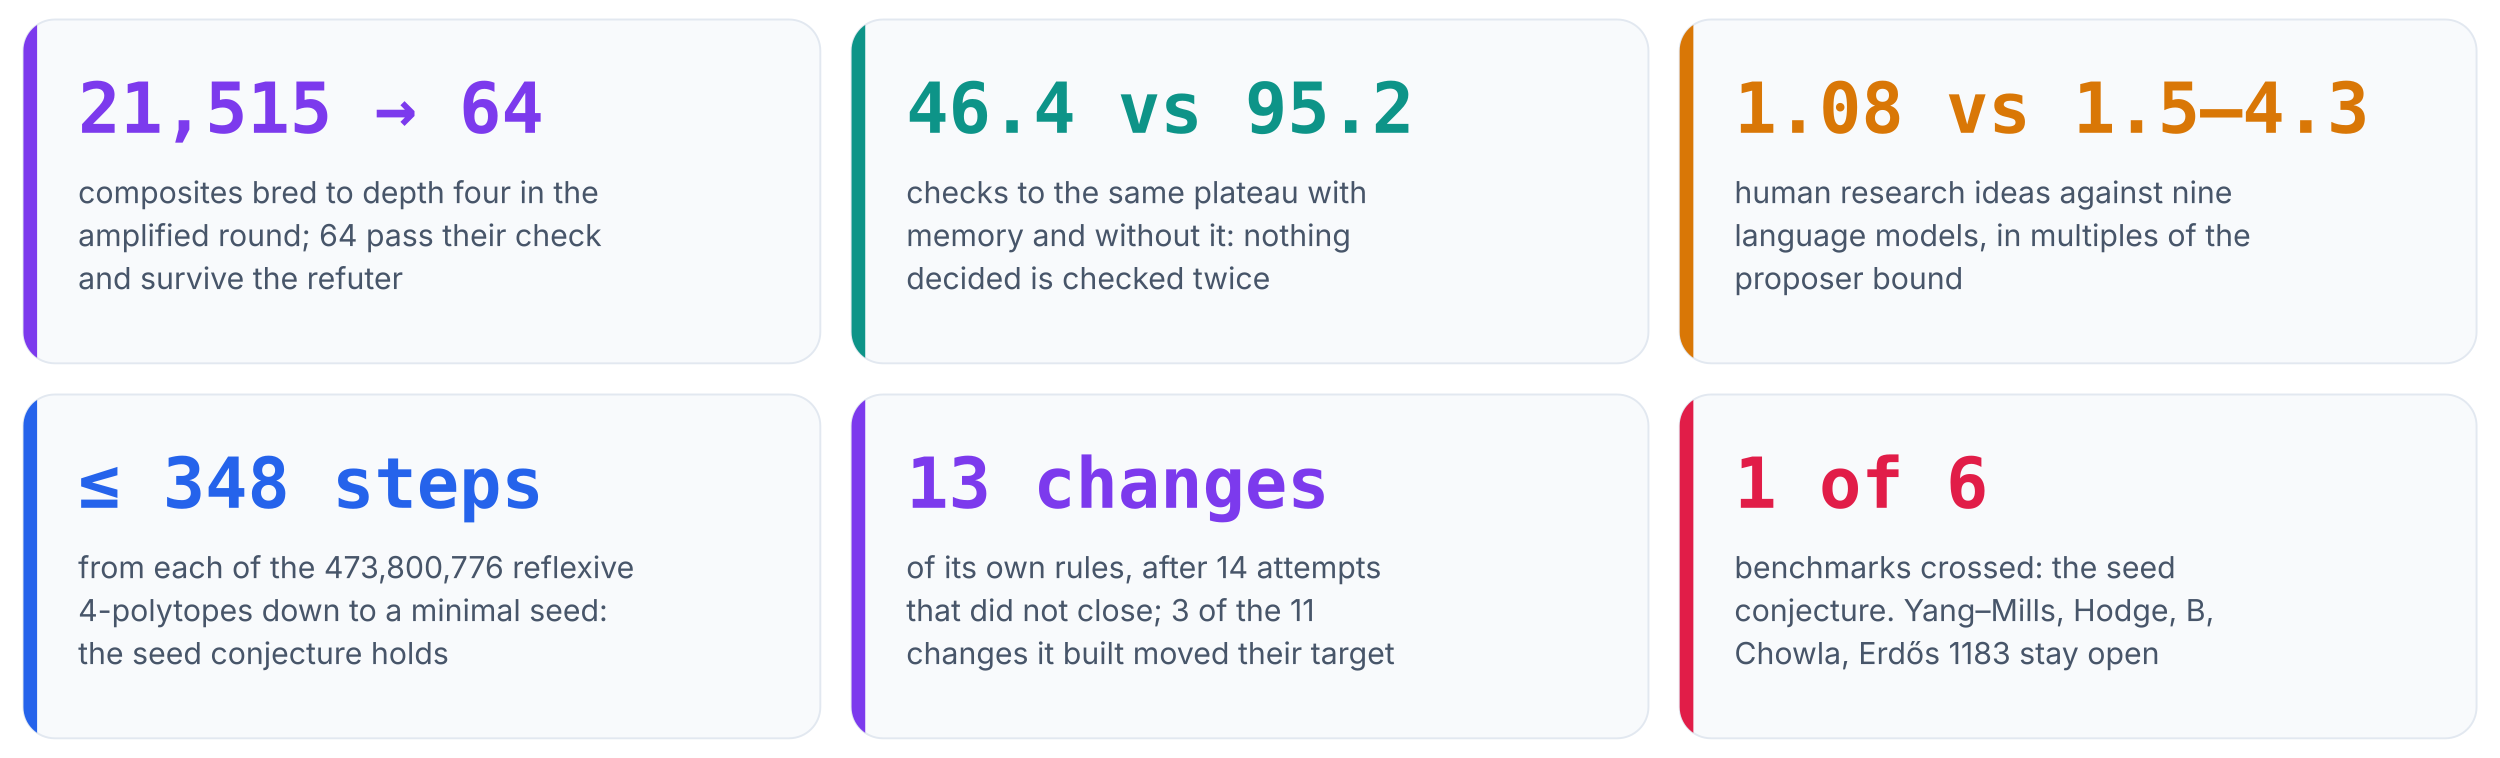
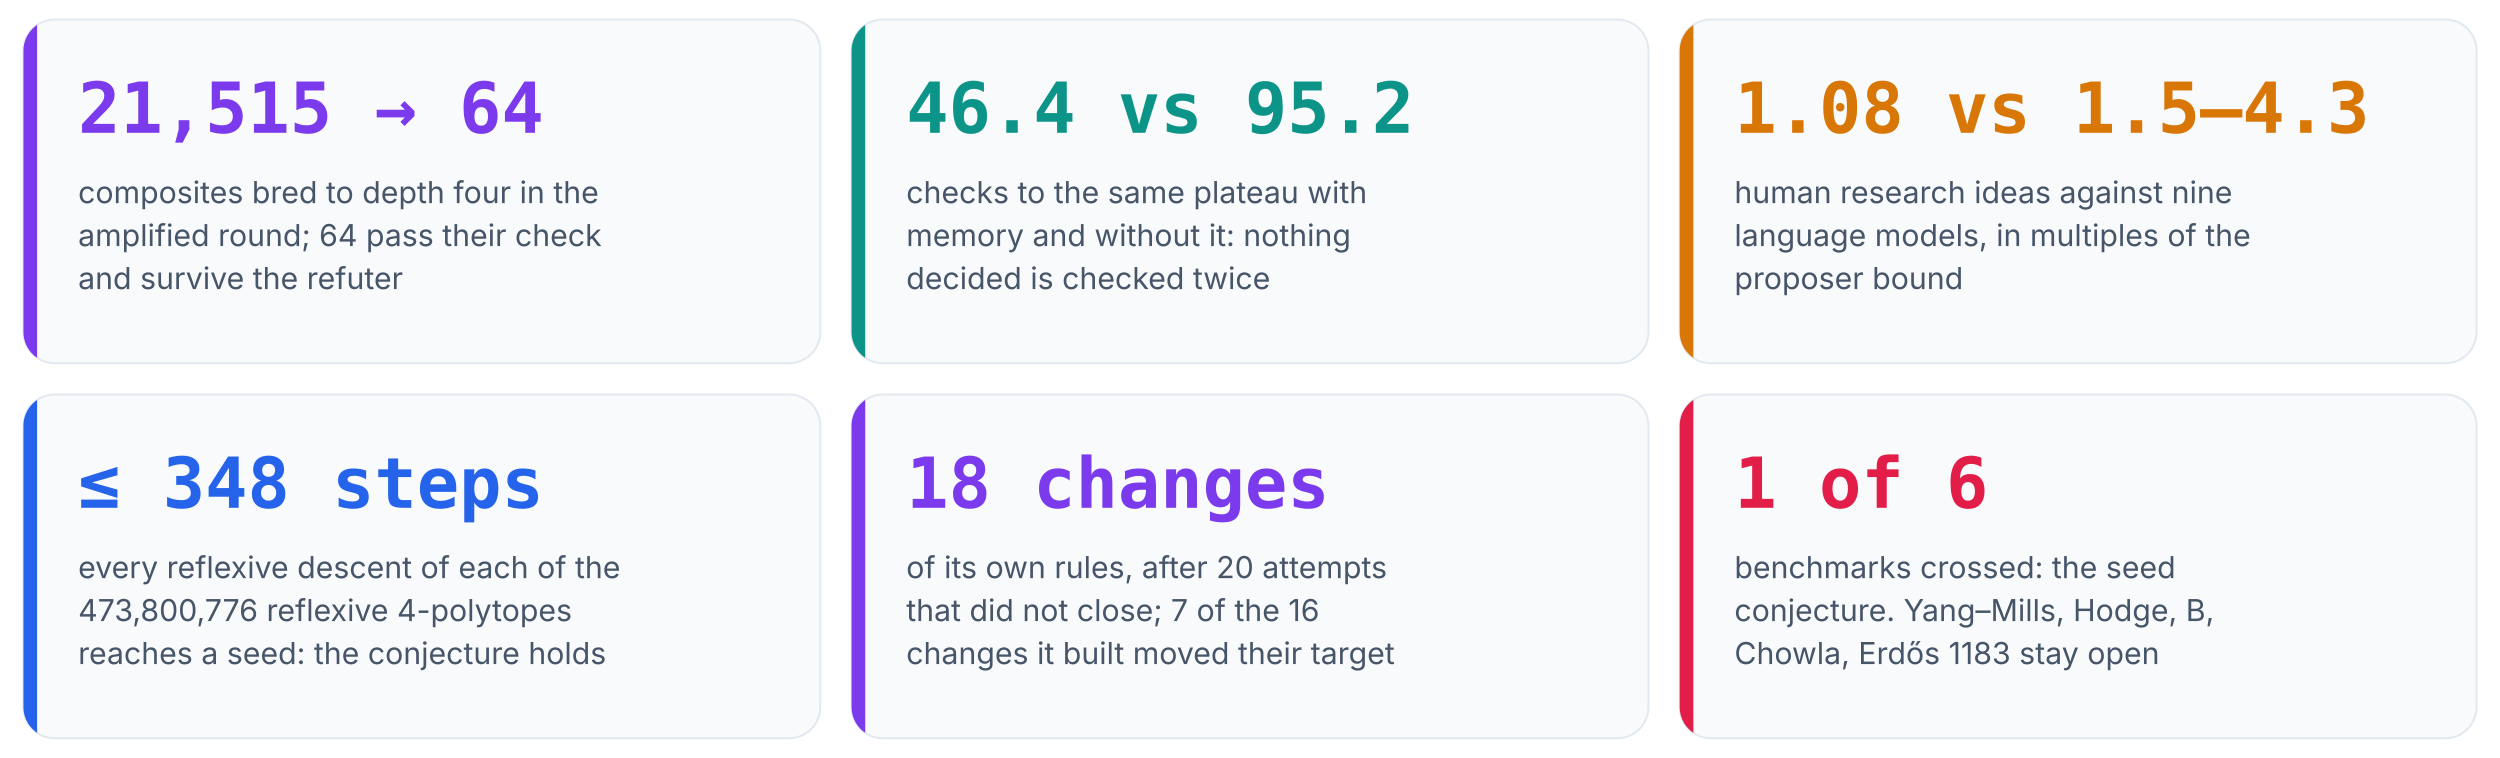
<svg xmlns="http://www.w3.org/2000/svg" viewBox="0 0 1280 388" width="1280" height="388" role="img" aria-label="Six numbers from the runs of Anaxia">
  <clipPath id="c0">
    <rect x="12.0" y="10.0" width="408.0" height="176.0" rx="16" />
  </clipPath>
  <rect x="12.0" y="10.0" width="408.0" height="176.0" rx="16" fill="#f8fafc" stroke="#e2e8f0" />
  <rect x="12.0" y="10.0" width="7" height="176.0" fill="#7c3aed" clip-path="url(#c0)" />
  <text x="40.0" y="68.0" font-family="'JetBrains Mono', 'SFMono-Regular', Menlo, Consolas, monospace" font-size="36" font-weight="700" fill="#7c3aed" text-anchor="start">21,515 → 64</text>
  <text x="40.0" y="104.0" font-family="Inter, 'Segoe UI', Roboto, Helvetica, Arial, sans-serif" font-size="15.5" font-weight="400" fill="#475569" text-anchor="start">composites bred to depth four in the</text>
  <text x="40.0" y="126.0" font-family="Inter, 'Segoe UI', Roboto, Helvetica, Arial, sans-serif" font-size="15.5" font-weight="400" fill="#475569" text-anchor="start">amplified round; 64 pass their check</text>
  <text x="40.0" y="148.0" font-family="Inter, 'Segoe UI', Roboto, Helvetica, Arial, sans-serif" font-size="15.5" font-weight="400" fill="#475569" text-anchor="start">and survive the refuter</text>
  <clipPath id="c1">
    <rect x="436.0" y="10.0" width="408.0" height="176.0" rx="16" />
  </clipPath>
  <rect x="436.0" y="10.0" width="408.0" height="176.0" rx="16" fill="#f8fafc" stroke="#e2e8f0" />
  <rect x="436.0" y="10.0" width="7" height="176.0" fill="#0d9488" clip-path="url(#c1)" />
  <text x="464.0" y="68.0" font-family="'JetBrains Mono', 'SFMono-Regular', Menlo, Consolas, monospace" font-size="36" font-weight="700" fill="#0d9488" text-anchor="start">46.4 vs 95.2</text>
  <text x="464.0" y="104.0" font-family="Inter, 'Segoe UI', Roboto, Helvetica, Arial, sans-serif" font-size="15.5" font-weight="400" fill="#475569" text-anchor="start">checks to the same plateau with</text>
  <text x="464.0" y="126.0" font-family="Inter, 'Segoe UI', Roboto, Helvetica, Arial, sans-serif" font-size="15.5" font-weight="400" fill="#475569" text-anchor="start">memory and without it: nothing</text>
  <text x="464.0" y="148.0" font-family="Inter, 'Segoe UI', Roboto, Helvetica, Arial, sans-serif" font-size="15.5" font-weight="400" fill="#475569" text-anchor="start">decided is checked twice</text>
  <clipPath id="c2">
    <rect x="860.0" y="10.0" width="408.0" height="176.0" rx="16" />
  </clipPath>
  <rect x="860.0" y="10.0" width="408.0" height="176.0" rx="16" fill="#f8fafc" stroke="#e2e8f0" />
  <rect x="860.0" y="10.0" width="7" height="176.0" fill="#d97706" clip-path="url(#c2)" />
  <text x="888.0" y="68.0" font-family="'JetBrains Mono', 'SFMono-Regular', Menlo, Consolas, monospace" font-size="36" font-weight="700" fill="#d97706" text-anchor="start">1.08 vs 1.5–4.3</text>
  <text x="888.0" y="104.0" font-family="Inter, 'Segoe UI', Roboto, Helvetica, Arial, sans-serif" font-size="15.5" font-weight="400" fill="#475569" text-anchor="start">human research ideas against nine</text>
  <text x="888.0" y="126.0" font-family="Inter, 'Segoe UI', Roboto, Helvetica, Arial, sans-serif" font-size="15.5" font-weight="400" fill="#475569" text-anchor="start">language models, in multiples of the</text>
  <text x="888.0" y="148.0" font-family="Inter, 'Segoe UI', Roboto, Helvetica, Arial, sans-serif" font-size="15.5" font-weight="400" fill="#475569" text-anchor="start">proposer bound</text>
  <clipPath id="c3">
    <rect x="12.0" y="202.0" width="408.0" height="176.0" rx="16" />
  </clipPath>
  <rect x="12.0" y="202.0" width="408.0" height="176.0" rx="16" fill="#f8fafc" stroke="#e2e8f0" />
  <rect x="12.0" y="202.0" width="7" height="176.0" fill="#2563eb" clip-path="url(#c3)" />
  <text x="40.0" y="260.0" font-family="'JetBrains Mono', 'SFMono-Regular', Menlo, Consolas, monospace" font-size="36" font-weight="700" fill="#2563eb" text-anchor="start">≤ 348 steps</text>
-   <text x="40.0" y="296.0" font-family="Inter, 'Segoe UI', Roboto, Helvetica, Arial, sans-serif" font-size="15.5" font-weight="400" fill="#475569" text-anchor="start">from each of the 473,800,776 reflexive</text>
-   <text x="40.0" y="318.0" font-family="Inter, 'Segoe UI', Roboto, Helvetica, Arial, sans-serif" font-size="15.5" font-weight="400" fill="#475569" text-anchor="start">4-polytopes down to a minimal seed:</text>
-   <text x="40.0" y="340.0" font-family="Inter, 'Segoe UI', Roboto, Helvetica, Arial, sans-serif" font-size="15.5" font-weight="400" fill="#475569" text-anchor="start">the seed conjecture holds</text>
+   <text x="40.0" y="296.0" font-family="Inter, 'Segoe UI', Roboto, Helvetica, Arial, sans-serif" font-size="15.5" font-weight="400" fill="#475569" text-anchor="start">every reflexive descent of each of the</text>
+   <text x="40.0" y="318.0" font-family="Inter, 'Segoe UI', Roboto, Helvetica, Arial, sans-serif" font-size="15.5" font-weight="400" fill="#475569" text-anchor="start">473,800,776 reflexive 4-polytopes</text>
+   <text x="40.0" y="340.0" font-family="Inter, 'Segoe UI', Roboto, Helvetica, Arial, sans-serif" font-size="15.5" font-weight="400" fill="#475569" text-anchor="start">reaches a seed: the conjecture holds</text>
  <clipPath id="c4">
    <rect x="436.0" y="202.0" width="408.0" height="176.0" rx="16" />
  </clipPath>
  <rect x="436.0" y="202.0" width="408.0" height="176.0" rx="16" fill="#f8fafc" stroke="#e2e8f0" />
  <rect x="436.0" y="202.0" width="7" height="176.0" fill="#7c3aed" clip-path="url(#c4)" />
-   <text x="464.0" y="260.0" font-family="'JetBrains Mono', 'SFMono-Regular', Menlo, Consolas, monospace" font-size="36" font-weight="700" fill="#7c3aed" text-anchor="start">13 changes</text>
-   <text x="464.0" y="296.0" font-family="Inter, 'Segoe UI', Roboto, Helvetica, Arial, sans-serif" font-size="15.5" font-weight="400" fill="#475569" text-anchor="start">of its own rules, after 14 attempts</text>
-   <text x="464.0" y="318.0" font-family="Inter, 'Segoe UI', Roboto, Helvetica, Arial, sans-serif" font-size="15.5" font-weight="400" fill="#475569" text-anchor="start">that did not close; 3 of the 11</text>
+   <text x="464.0" y="260.0" font-family="'JetBrains Mono', 'SFMono-Regular', Menlo, Consolas, monospace" font-size="36" font-weight="700" fill="#7c3aed" text-anchor="start">18 changes</text>
+   <text x="464.0" y="296.0" font-family="Inter, 'Segoe UI', Roboto, Helvetica, Arial, sans-serif" font-size="15.5" font-weight="400" fill="#475569" text-anchor="start">of its own rules, after 20 attempts</text>
+   <text x="464.0" y="318.0" font-family="Inter, 'Segoe UI', Roboto, Helvetica, Arial, sans-serif" font-size="15.5" font-weight="400" fill="#475569" text-anchor="start">that did not close; 7 of the 16</text>
  <text x="464.0" y="340.0" font-family="Inter, 'Segoe UI', Roboto, Helvetica, Arial, sans-serif" font-size="15.5" font-weight="400" fill="#475569" text-anchor="start">changes it built moved their target</text>
  <clipPath id="c5">
    <rect x="860.0" y="202.0" width="408.0" height="176.0" rx="16" />
  </clipPath>
  <rect x="860.0" y="202.0" width="408.0" height="176.0" rx="16" fill="#f8fafc" stroke="#e2e8f0" />
  <rect x="860.0" y="202.0" width="7" height="176.0" fill="#e11d48" clip-path="url(#c5)" />
  <text x="888.0" y="260.0" font-family="'JetBrains Mono', 'SFMono-Regular', Menlo, Consolas, monospace" font-size="36" font-weight="700" fill="#e11d48" text-anchor="start">1 of 6</text>
  <text x="888.0" y="296.0" font-family="Inter, 'Segoe UI', Roboto, Helvetica, Arial, sans-serif" font-size="15.5" font-weight="400" fill="#475569" text-anchor="start">benchmarks crossed: the seed</text>
  <text x="888.0" y="318.0" font-family="Inter, 'Segoe UI', Roboto, Helvetica, Arial, sans-serif" font-size="15.5" font-weight="400" fill="#475569" text-anchor="start">conjecture. Yang–Mills, Hodge, B,</text>
  <text x="888.0" y="340.0" font-family="Inter, 'Segoe UI', Roboto, Helvetica, Arial, sans-serif" font-size="15.5" font-weight="400" fill="#475569" text-anchor="start">Chowla, Erdős 1183 stay open</text>
</svg>
